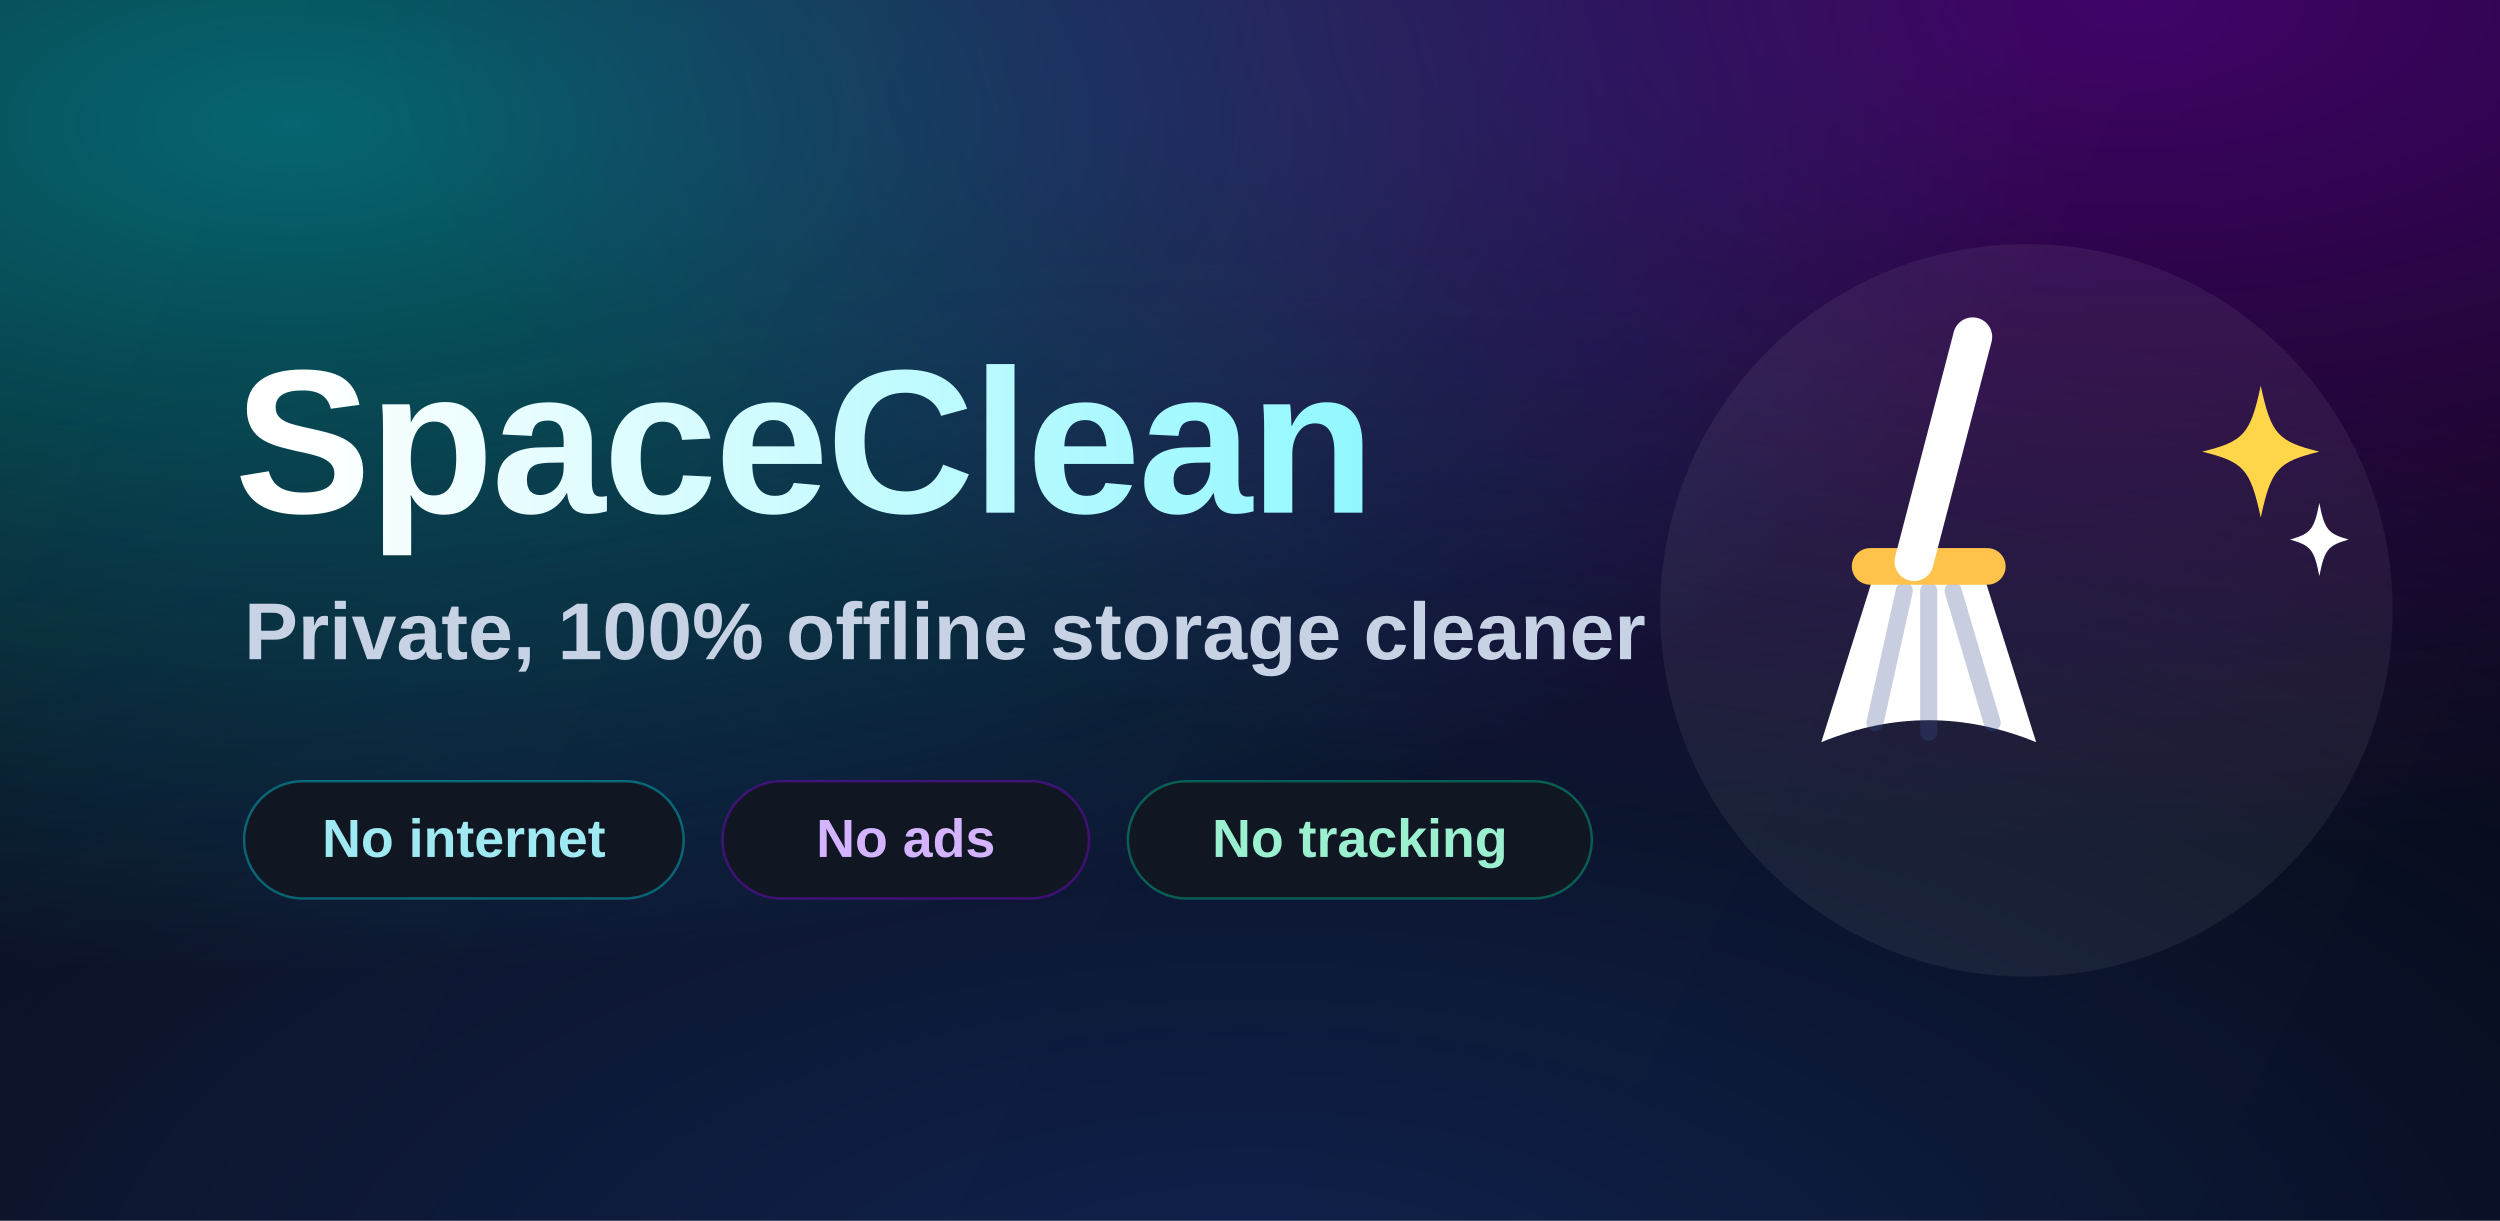
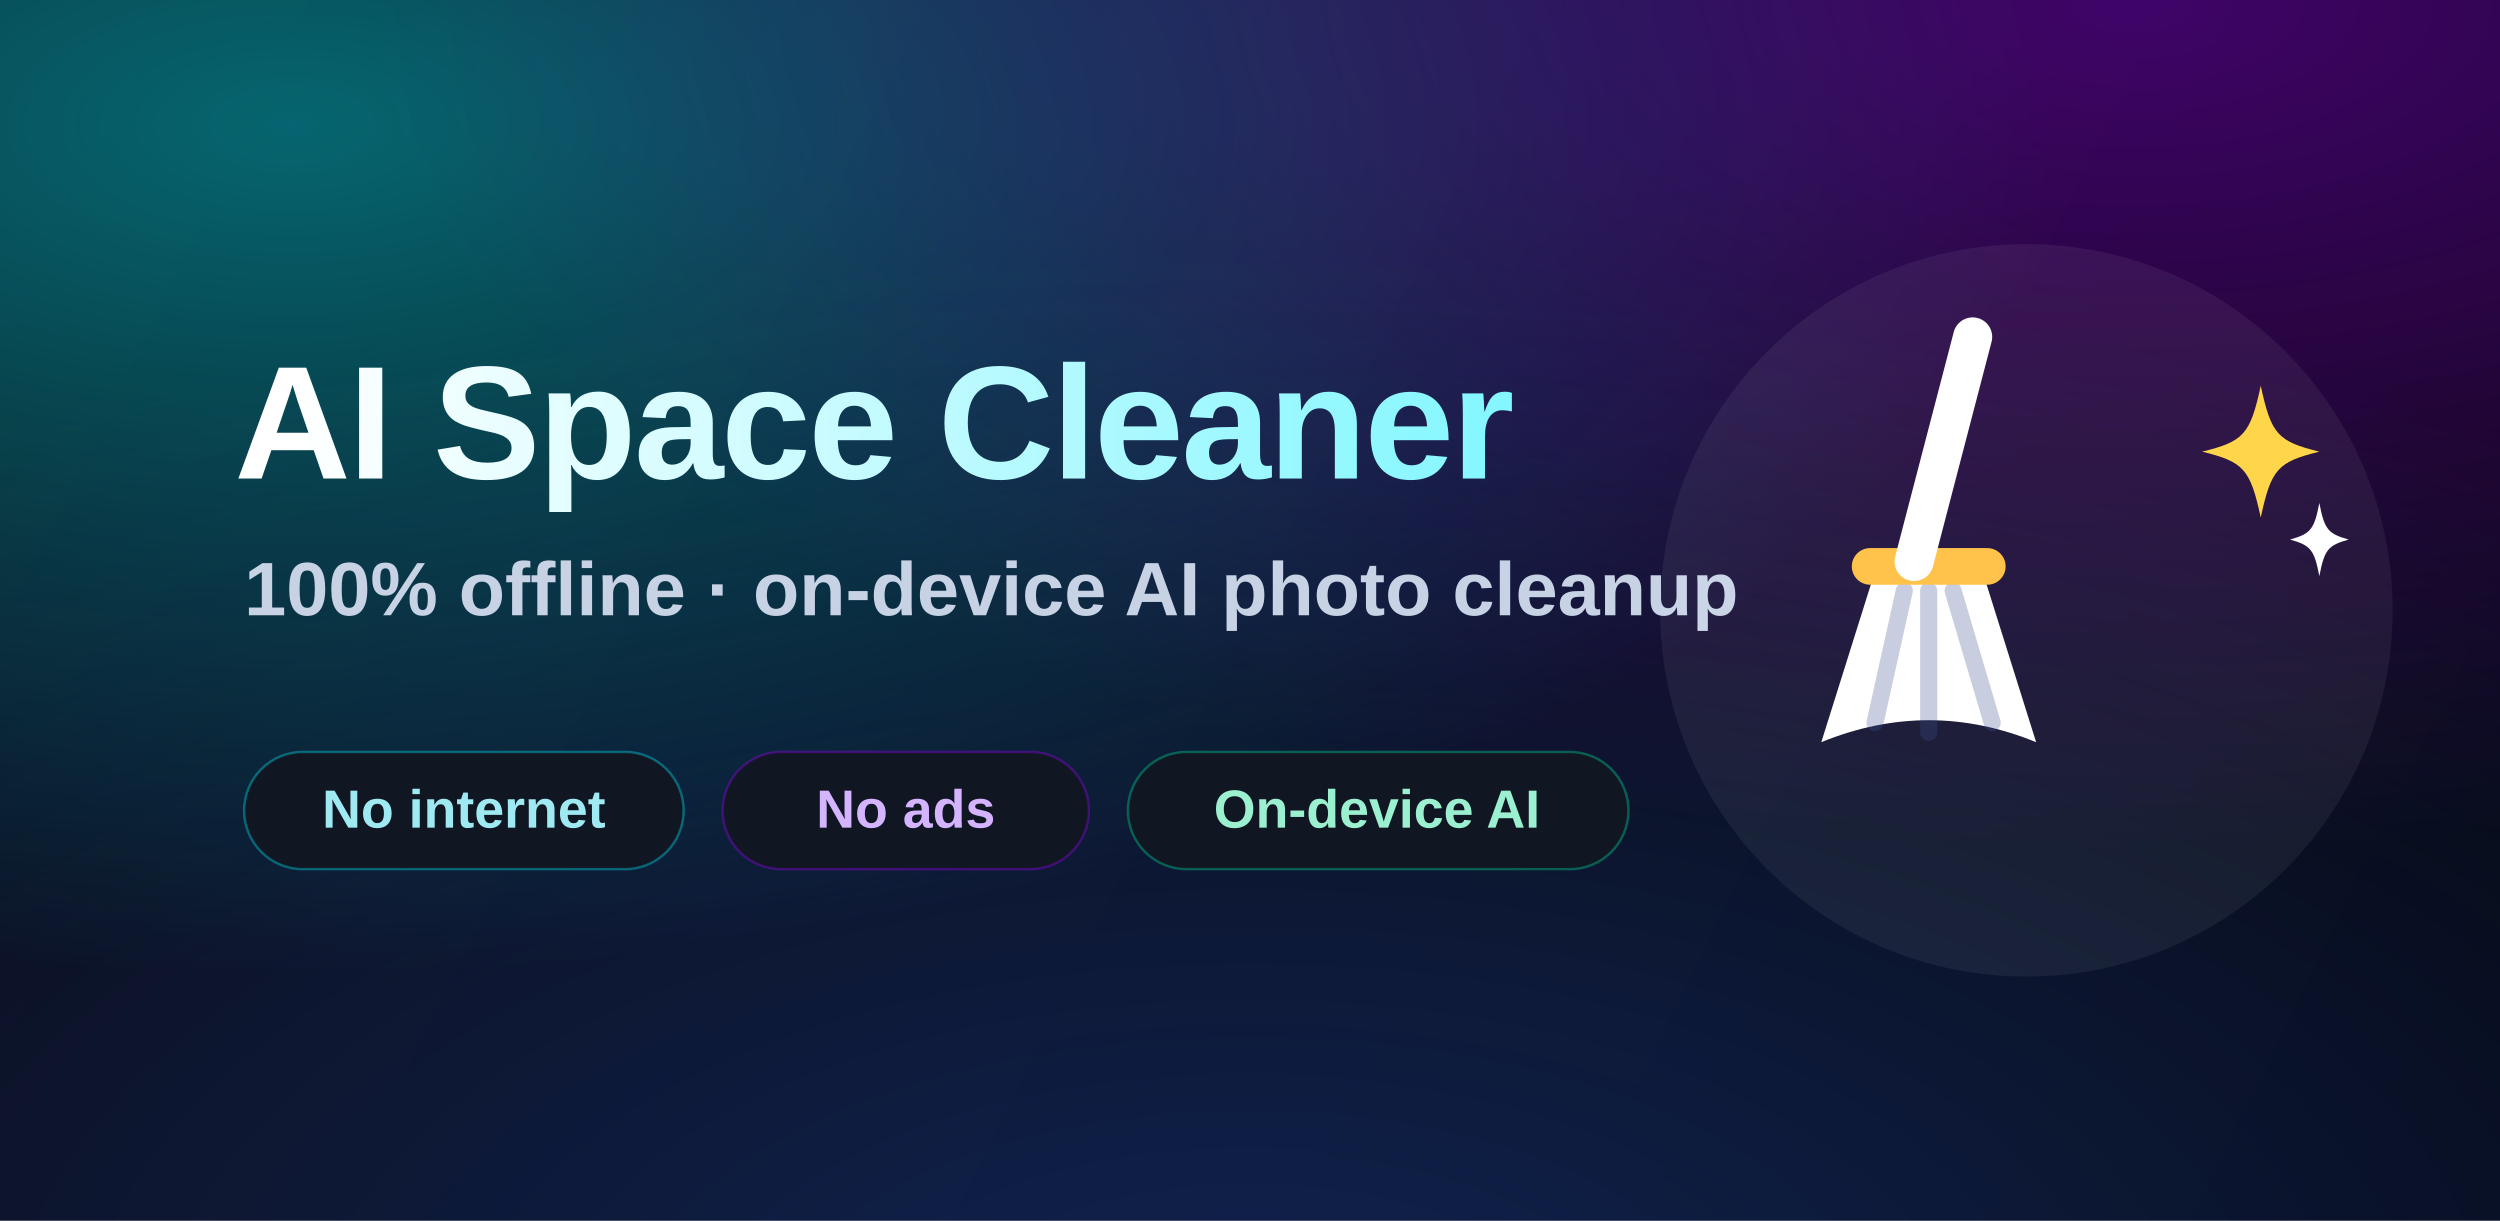
<svg xmlns="http://www.w3.org/2000/svg" width="1024" height="500" viewBox="0 0 1024 500">
  <defs>
    <linearGradient id="fbg" x1="0" y1="0" x2="1024" y2="500" gradientUnits="userSpaceOnUse">
      <stop offset="0" stop-color="#0A0A12" />
      <stop offset="1" stop-color="#050509" />
    </linearGradient>
    <radialGradient id="fc" cx="0.12" cy="0.1" r="0.7">
      <stop offset="0" stop-color="#00F0FF" stop-opacity="0.40" />
      <stop offset="1" stop-color="#00F0FF" stop-opacity="0" />
    </radialGradient>
    <radialGradient id="fv" cx="0.85" cy="0.0" r="0.7">
      <stop offset="0" stop-color="#9D00FF" stop-opacity="0.38" />
      <stop offset="1" stop-color="#9D00FF" stop-opacity="0" />
    </radialGradient>
    <radialGradient id="fb" cx="0.5" cy="1.1" r="0.9">
      <stop offset="0" stop-color="#2563EB" stop-opacity="0.30" />
      <stop offset="1" stop-color="#2563EB" stop-opacity="0" />
    </radialGradient>
    <linearGradient id="ftitle" x1="120" y1="0" x2="640" y2="0" gradientUnits="userSpaceOnUse">
      <stop offset="0" stop-color="#FFFFFF" />
      <stop offset="1" stop-color="#7EF6FF" />
    </linearGradient>
    <linearGradient id="fspark" x1="740" y1="150" x2="900" y2="350" gradientUnits="userSpaceOnUse">
      <stop offset="0" stop-color="#FFFFFF" />
      <stop offset="1" stop-color="#00F0FF" />
    </linearGradient>
    <linearGradient id="fring" x1="700" y1="120" x2="940" y2="380" gradientUnits="userSpaceOnUse">
      <stop offset="0" stop-color="#00F0FF" />
      <stop offset="1" stop-color="#9D00FF" />
    </linearGradient>
  </defs>
  <rect width="1024" height="500" fill="url(#fbg)" />
  <rect width="1024" height="500" fill="url(#fc)" />
  <rect width="1024" height="500" fill="url(#fv)" />
  <rect width="1024" height="500" fill="url(#fb)" />
-   <text x="96" y="210" font-family="Segoe UI, Arial, sans-serif" font-size="84" font-weight="800" fill="url(#ftitle)" letter-spacing="-1">SpaceClean</text>
-   <text x="100" y="270" font-family="Segoe UI, Arial, sans-serif" font-size="33" font-weight="600" fill="#C7D2E5">Private, 100% offline storage cleaner</text>
+   <text x="96" y="196" font-family="Segoe UI, Arial, sans-serif" font-size="66" font-weight="800" fill="url(#ftitle)" letter-spacing="-1">AI Space Cleaner</text>
+   <text x="100" y="252" font-family="Segoe UI, Arial, sans-serif" font-size="31" font-weight="600" fill="#C7D2E5">100% offline · on-device AI photo cleanup</text>
  <g font-family="Segoe UI, Arial, sans-serif" font-size="22" font-weight="600">
-     <rect x="100" y="320" width="180" height="48" rx="24" fill="#101622" stroke="#00F0FF" stroke-opacity="0.35" />
-     <text x="190" y="351" text-anchor="middle" fill="#9FEAF2">No internet</text>
-     <rect x="296" y="320" width="150" height="48" rx="24" fill="#101622" stroke="#9D00FF" stroke-opacity="0.35" />
-     <text x="371" y="351" text-anchor="middle" fill="#D4B3FF">No ads</text>
-     <rect x="462" y="320" width="190" height="48" rx="24" fill="#101622" stroke="#00E5A0" stroke-opacity="0.35" />
-     <text x="557" y="351" text-anchor="middle" fill="#9BF0D0">No tracking</text>
+     <rect x="100" y="308" width="180" height="48" rx="24" fill="#101622" stroke="#00F0FF" stroke-opacity="0.35" />
+     <text x="190" y="339" text-anchor="middle" fill="#9FEAF2">No internet</text>
+     <rect x="296" y="308" width="150" height="48" rx="24" fill="#101622" stroke="#9D00FF" stroke-opacity="0.35" />
+     <text x="371" y="339" text-anchor="middle" fill="#D4B3FF">No ads</text>
+     <rect x="462" y="308" width="205" height="48" rx="24" fill="#101622" stroke="#00E5A0" stroke-opacity="0.35" />
+     <text x="564" y="339" text-anchor="middle" fill="#9BF0D0">On-device AI</text>
  </g>
  <g transform="translate(830 250)">
    <circle cx="0" cy="0" r="150" fill="#FFFFFF" opacity="0.06" />
    <g transform="translate(-40 -70)">
      <path d="M-22,54 L22,54 L44,124 Q0,106 -44,124 Z" fill="#FFFFFF" />
      <g stroke="#3A4F8C" stroke-opacity="0.28" stroke-width="7" stroke-linecap="round">
        <path d="M-10,62 L-22,116" />
        <path d="M0,62 L0,120" />
        <path d="M10,62 L26,116" />
      </g>
      <path d="M-24,52 L24,52" stroke="#FFC24A" stroke-width="15" stroke-linecap="round" />
      <path d="M18,-42 L-6,50" stroke="#FFFFFF" stroke-width="16" stroke-linecap="round" />
    </g>
    <path fill="#FFD54A" d="M96,-92 C100.3,-72 103,-69.2 120,-65 C103,-60.8 100.3,-58 96,-38 C91.7,-58 89,-60.8 72,-65 C89,-69.2 91.7,-72 96,-92 Z" />
    <path fill="#FFFFFF" d="M120,-44 C122.1,-33 123.6,-31.4 132,-29 C123.6,-26.6 122.1,-25 120,-14 C117.9,-25 116.4,-26.6 108,-29 C116.4,-31.4 117.9,-33 120,-44 Z" />
  </g>
</svg>
